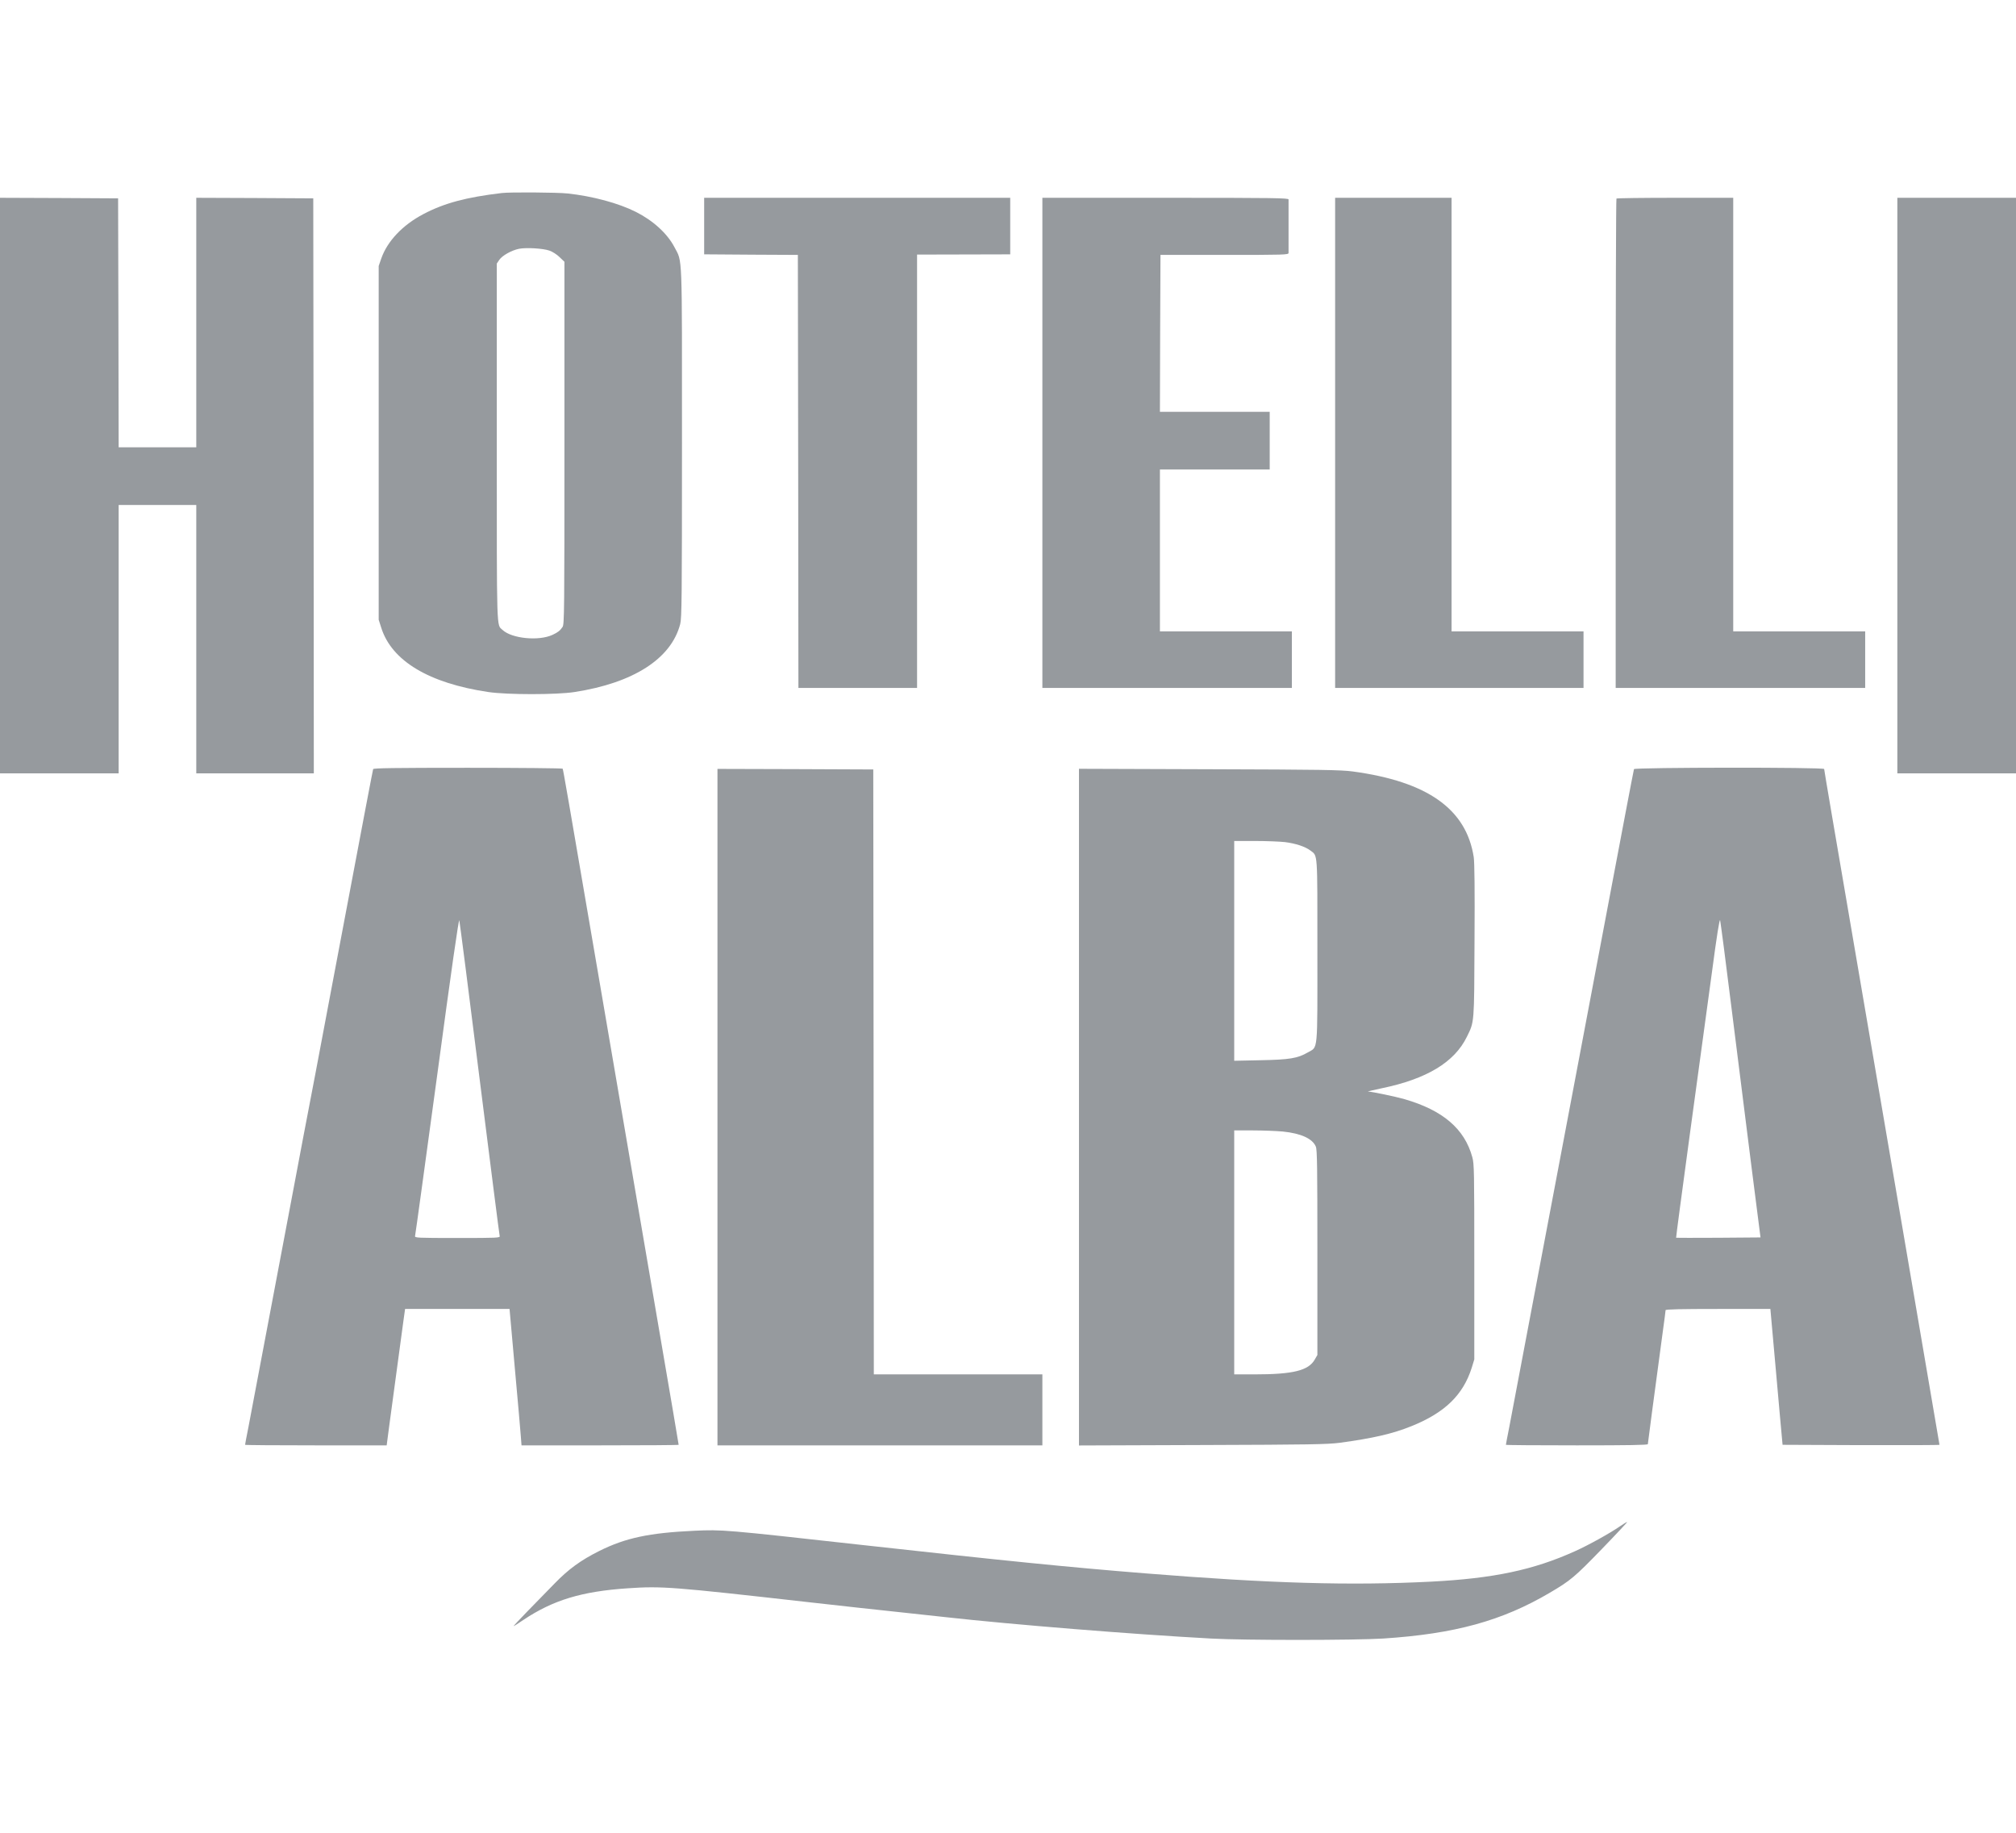
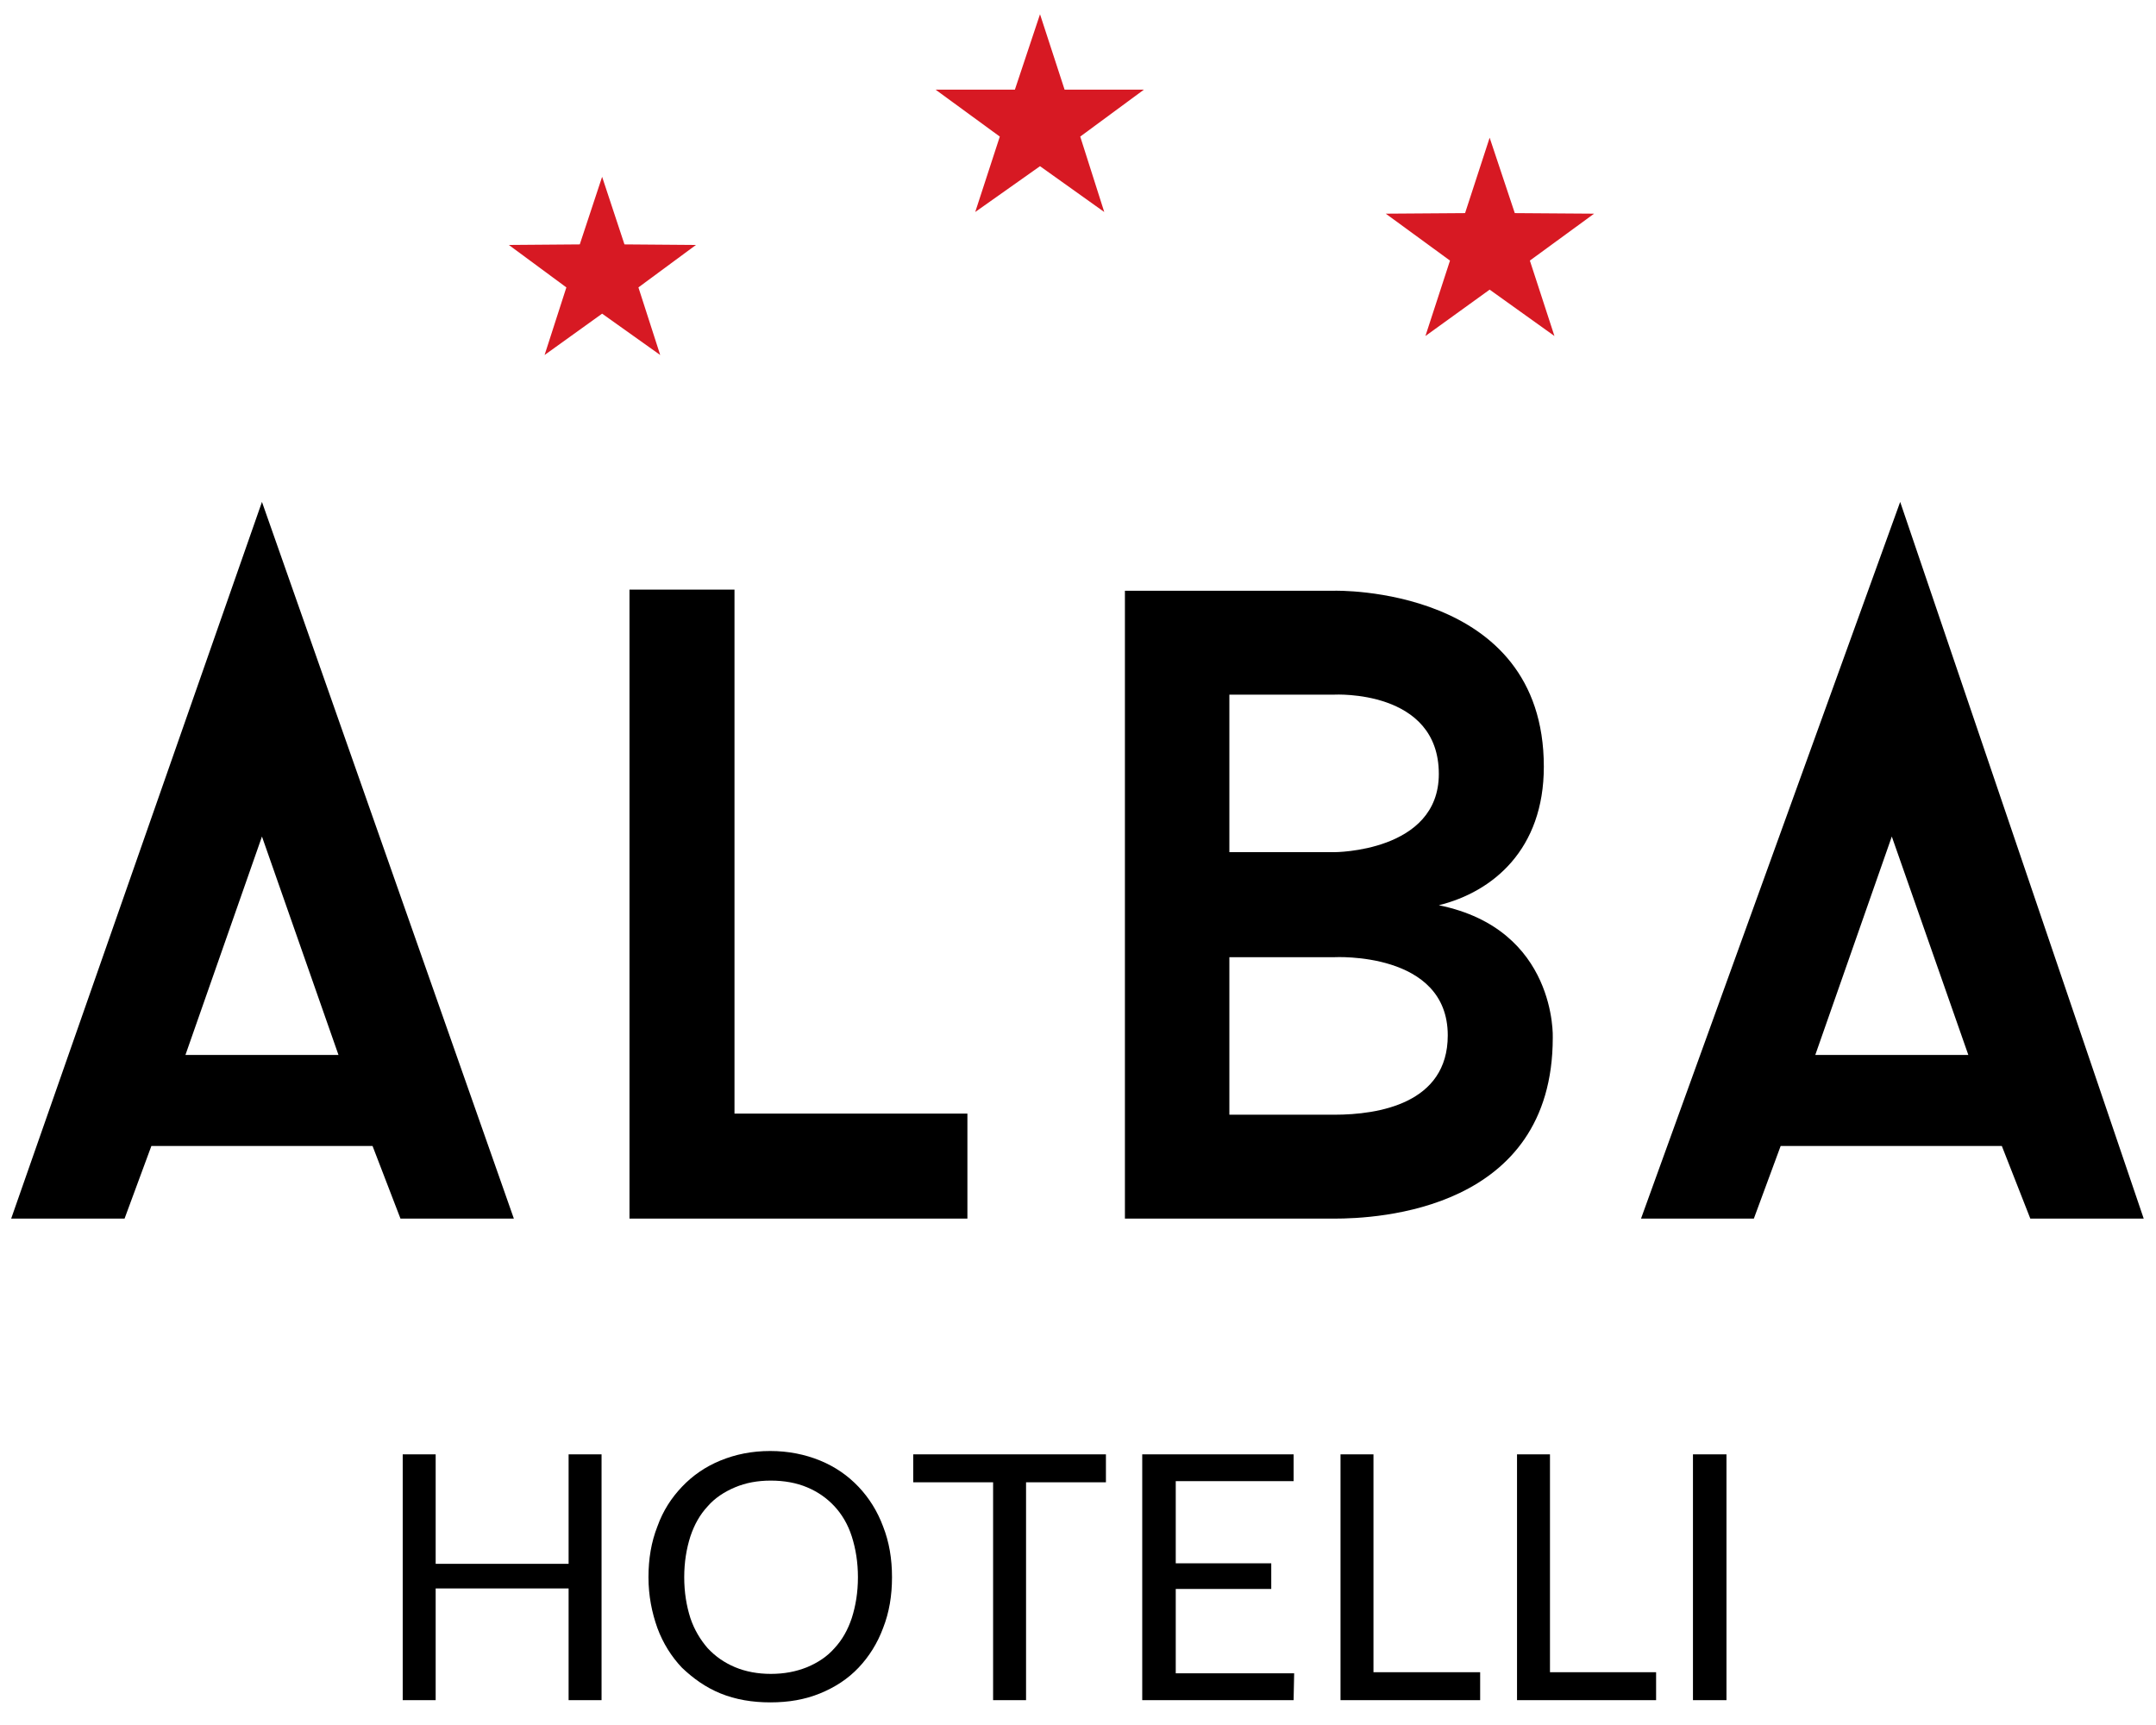
- <svg xmlns="http://www.w3.org/2000/svg" width="110" height="100" viewBox="0 0 1818 1306">
-   <path d="M452.5.7c-32.1 3.8-51.9 9.1-70.7 19-18.8 9.9-32.5 24.4-38 40.1l-2.3 6.7v319l2.3 7.2c9.4 29.9 43.1 50.1 96.7 58 17.1 2.5 61.3 2.5 77.5 0 53.3-8.2 87.3-30.1 95.4-61.3 1.4-5.5 1.6-23.2 1.6-163.4 0-174.8.5-162.5-6.8-176.5-6.5-12.4-19.3-24-34.8-31.8-15.7-7.9-39.1-14.2-61.6-16.6-8.9-1-52.1-1.3-59.3-.4zm42.9 51.9c2.7.9 6.8 3.5 9.2 5.9l4.4 4.2v163.4c0 152.4-.1 163.6-1.7 165.9-2.3 3.4-4.1 4.8-9 7.1-12.4 5.8-36.8 3.4-45.1-4.4-5.5-5.1-5.2 5.3-5.2-169V64.3l2.3-3.4c2.6-3.8 10.9-8.5 17.7-9.9 6.4-1.3 21.6-.4 27.4 1.6zM0 264.5V524h107V282h70v242h106l-.2-259.3-.3-259.2-52.7-.3L177 5v225h-70l-.2-112.3-.3-112.2-53.2-.3L0 5v259.5zm635-234V56h2.3c1.2 0 20.2.1 42.2.3l40 .2.3 195.2.2 195.3h107V56.2h3.3c1.7 0 20.6 0 42-.1L911 56V5H635v25.5zM940 226v221h225v-51h-119V250h99v-52h-99l.2-70.8.3-70.7h57.8c54.3 0 57.7-.1 57.7-1.8V6.5c0-1.3-13-1.5-111-1.5H940v221zm264 0v221h224v-51h-119V5h-105v221zM1457.7 5.7c-.4.3-.7 99.8-.7 221V447h225v-51h-119V5h-52.3c-28.8 0-52.7.3-53 .7zM1711 264.5V524h107V5h-107v259.5zM336.5 520.2c-.4 1.3-6.9 35.2-39 205.3-9.6 51.1-18.6 98.6-20 105.5-1.3 6.9-6.3 32.7-10.9 57.5-25.2 133.5-40 211.7-42.6 225.2-1.7 8.4-3 15.5-3 15.8 0 .3 28.7.5 63.9.5h63.8l2.2-16.8c2.7-19.9 10.4-76.7 12.7-94l1.7-12.2h94.2l4.8 53.8c2.7 29.5 5.1 57.2 5.4 61.4l.6 7.8h70.8c39 0 70.9-.2 70.9-.5 0-.6-5.4-32.4-23.5-138-12.3-71.6-31-181.1-48-280.5-28.8-168.4-32.6-190.3-33.1-191.2-.3-.4-38.8-.8-85.5-.8-67.1 0-85.1.3-85.4 1.2zm96 279.3c9.7 77 17.8 140.8 18.1 141.7.5 1.7-1.8 1.8-38.1 1.8-36.3 0-38.6-.1-38.2-1.8.3-.9 9.2-66 19.9-144.6 12.8-95.1 19.5-141.9 20-140 .4 1.6 8.7 65.9 18.3 142.9zm1041-279.3c-.2.7-3.6 18.2-7.5 38.8-3.9 20.6-9.5 50.3-12.5 66-3 15.7-11.5 60.9-19 100.5s-15.4 81.2-17.5 92.5c-4.4 23.2-31.7 167.4-44.6 235.5-4.7 24.7-9.8 51.9-11.4 60.2-1.7 8.4-3 15.5-3 15.8 0 .3 28.8.5 64 .5 47.2 0 64-.3 64-1.1 0-1 5.2-39.8 13.5-101.6 1.4-10 2.5-18.6 2.5-19.2 0-.8 14.1-1.1 47.3-1.1h47.2l4.9 54.7c2.7 30.2 5.1 57.7 5.5 61.3l.6 6.5 70.8.3c38.9.1 70.7 0 70.7-.3 0-.4-10-58.9-33.1-194-7.1-41.8-18.8-110.2-26-152-7.1-41.8-15.6-91.5-18.9-110.5-16.2-94.5-26-152-26-152.9 0-1.7-170.9-1.5-171.5.1zm88 215.8c5.3 42.1 13.3 105.7 17.8 141.5l8.3 65-38 .3c-20.8.1-38 .1-38.1 0-.2-.2 5.5-42.6 12.5-94.3 7.1-51.7 15.9-116.7 19.7-144.4 4.6-34.6 7-49.5 7.5-47.5.4 1.6 5.1 37.3 10.3 79.4zM647 825v305h293v-64H788l-.2-272.8-.3-272.7-70.2-.3-70.3-.2v305zm326 0v305.1l111.3-.4c96.8-.3 112.8-.6 123.7-2 30.2-4.1 47.7-8.1 64.8-15 30.1-12.1 46.6-28.1 54.4-52.7l2.3-7.5v-88c0-81.2-.1-88.5-1.8-94.4-7-25.6-26.6-42.3-61.2-52.3-8.1-2.3-28.1-6.5-32.9-6.9-.6 0 5-1.3 12.4-2.9 40.7-8.4 65.6-23.5 76.8-46.4 6.8-13.9 6.6-11.1 6.9-86.6.3-45.9 0-70.7-.7-75.4-6.7-43.4-41.7-68.2-109.2-77.3-10.7-1.4-27.3-1.7-129.5-2l-117.3-.4V825zm185.7-239c9.7 1.2 18.4 4.1 23 7.6 6.7 5.1 6.3-.2 6.3 90.6 0 93.6.7 86-8.7 91.5-9.1 5.3-16.4 6.5-42.5 7l-23.8.5V585h18.8c10.3 0 22.4.5 26.9 1zm-1.9 261c16.5 1.7 26.8 6.4 29.8 13.6 1.2 2.8 1.4 18.9 1.4 95.6v92.3l-2.3 4c-5.7 10.1-19.5 13.5-54.9 13.5H1113V846h16.9c9.3 0 21.4.5 26.9 1zm304.2 355.9c-9.1 6.3-28.3 17-40.8 22.6-37.4 16.9-73.5 24.5-129.7 27.4-72.9 3.7-145.1 1.6-258-7.5-68.6-5.5-126.2-11.3-253.5-25.4-126.8-14.1-127.6-14.1-152.7-13-40.8 1.9-62.1 6.4-85.8 18.2-16.8 8.4-27.8 16.4-40.5 29.5-6.3 6.5-17.3 17.8-24.4 25-7.1 7.3-12.7 13.3-12.4 13.3.3 0 4.3-2.5 8.8-5.6 26.8-17.9 52.6-25.7 94-28.5 31-2.1 39.9-1.4 163 12.5 26.7 3 63.6 7.1 82 9 18.4 2 37.6 4 42.5 4.6 58.3 6.5 167.9 15.4 238.5 19.2 30.3 1.7 130 1.6 155.4 0 64.4-4.2 107.1-15.9 150.2-41.3 18.7-11 22.4-14.1 46.8-39.3 13.1-13.5 23.4-24.6 23-24.5-.5 0-3.4 1.7-6.4 3.8z" fill="#969A9E" />
+ <svg xmlns="http://www.w3.org/2000/svg" width="120" height="96" viewBox="0 0 386 306.5">
+   <path fill-rule="evenodd" clip-rule="evenodd" d="M46.9 148.6l13.7 39.1H33.2l13.7-39.1zM71.7 217H92L46.9 88.7 2 217h20.3l4.8-13h39.6l5 13zm59.8-18.8v-93.8h-18.8V217h60.5v-18.8zm107.4.2h-18.8v-28.2h18.8s20.3-1.1 20.3 14c0 12.2-12.4 14.2-20.3 14.2zm-18.8-75.2h18.8s18.7-1 18.7 14.2c0 14-18.7 14-18.7 14h-18.8v-28.2zm37.5 37.7c9.7-2.4 18.8-10 18.8-24.8 0-32.5-37.5-31.5-37.5-31.5h-37.5V217h37.5c7.6 0 39.1-1.4 39.1-32.4 0 .1.8-19.4-20.4-23.7zm81.1-12.3l13.7 39.1H325l13.7-39.1zm24.8 68.4h20.3L340.2 88.7 293.8 217H314l4.8-13h39.6l5.1 13zm-255.8 86.2h-5.9v-20H78v20h-5.9v-44H78v19.6h23.8v-19.6h5.9zm45.9-22c0-2.7-.4-5.1-1.1-7.3-.7-2.2-1.8-4-3.1-5.4-1.4-1.5-3-2.6-4.9-3.4-1.9-.8-4.1-1.2-6.5-1.2-2.4 0-4.5.4-6.4 1.2-1.9.8-3.6 1.9-4.9 3.4-1.4 1.5-2.4 3.3-3.1 5.4-.7 2.2-1.1 4.6-1.1 7.3s.4 5.1 1.1 7.3c.7 2.1 1.8 3.9 3.1 5.4 1.4 1.5 3 2.6 4.9 3.4 1.9.8 4.1 1.2 6.4 1.2 2.4 0 4.5-.4 6.5-1.2 1.9-.8 3.6-1.9 4.9-3.4 1.4-1.5 2.4-3.3 3.1-5.4.7-2.2 1.1-4.6 1.1-7.3zm6.1 0c0 3.3-.5 6.3-1.6 9.1-1 2.7-2.5 5.1-4.4 7.1-1.9 2-4.2 3.5-6.9 4.6-2.7 1.1-5.6 1.6-8.9 1.6-3.2 0-6.2-.5-8.9-1.6s-4.9-2.7-6.9-4.6c-1.9-2-3.4-4.4-4.4-7.1-1-2.8-1.6-5.8-1.6-9.1s.5-6.3 1.6-9.1c1-2.8 2.5-5.1 4.4-7.1 1.9-2 4.2-3.6 6.9-4.7s5.6-1.7 8.9-1.7c3.2 0 6.2.6 8.9 1.7s5 2.7 6.9 4.7c1.9 2 3.4 4.4 4.4 7.1 1.1 2.8 1.6 5.8 1.6 9.1zm38.3-22v5h-14.3v39h-5.9v-39h-14.3v-5zm33.6 0v4.8h-21.1v14.7h17.1v4.6h-17.1v15.1h21.2l-.1 4.8h-27.1v-44zm14.3 39H265v5h-25v-44h5.9zm31.6 0h19v5h-24.9v-44h5.9zm25.6-39h6v44h-6z" />
+   <path class="stars" fill="#d71923" d="M107.8 30.5l4 12.1 12.8.1-10.3 7.6 3.9 12.1-10.4-7.4-10.3 7.4 3.9-12.1-10.3-7.6 12.7-.1zm78.4-29.1l4.4 13.5h14.2l-11.4 8.4 4.3 13.5-11.5-8.2-11.6 8.2 4.4-13.5-11.5-8.4h14.2zm80.5 22.1l4.5 13.5 14.2.1-11.5 8.4 4.4 13.5-11.6-8.3-11.5 8.3 4.4-13.5-11.5-8.4 14.2-.1z" />
</svg>
